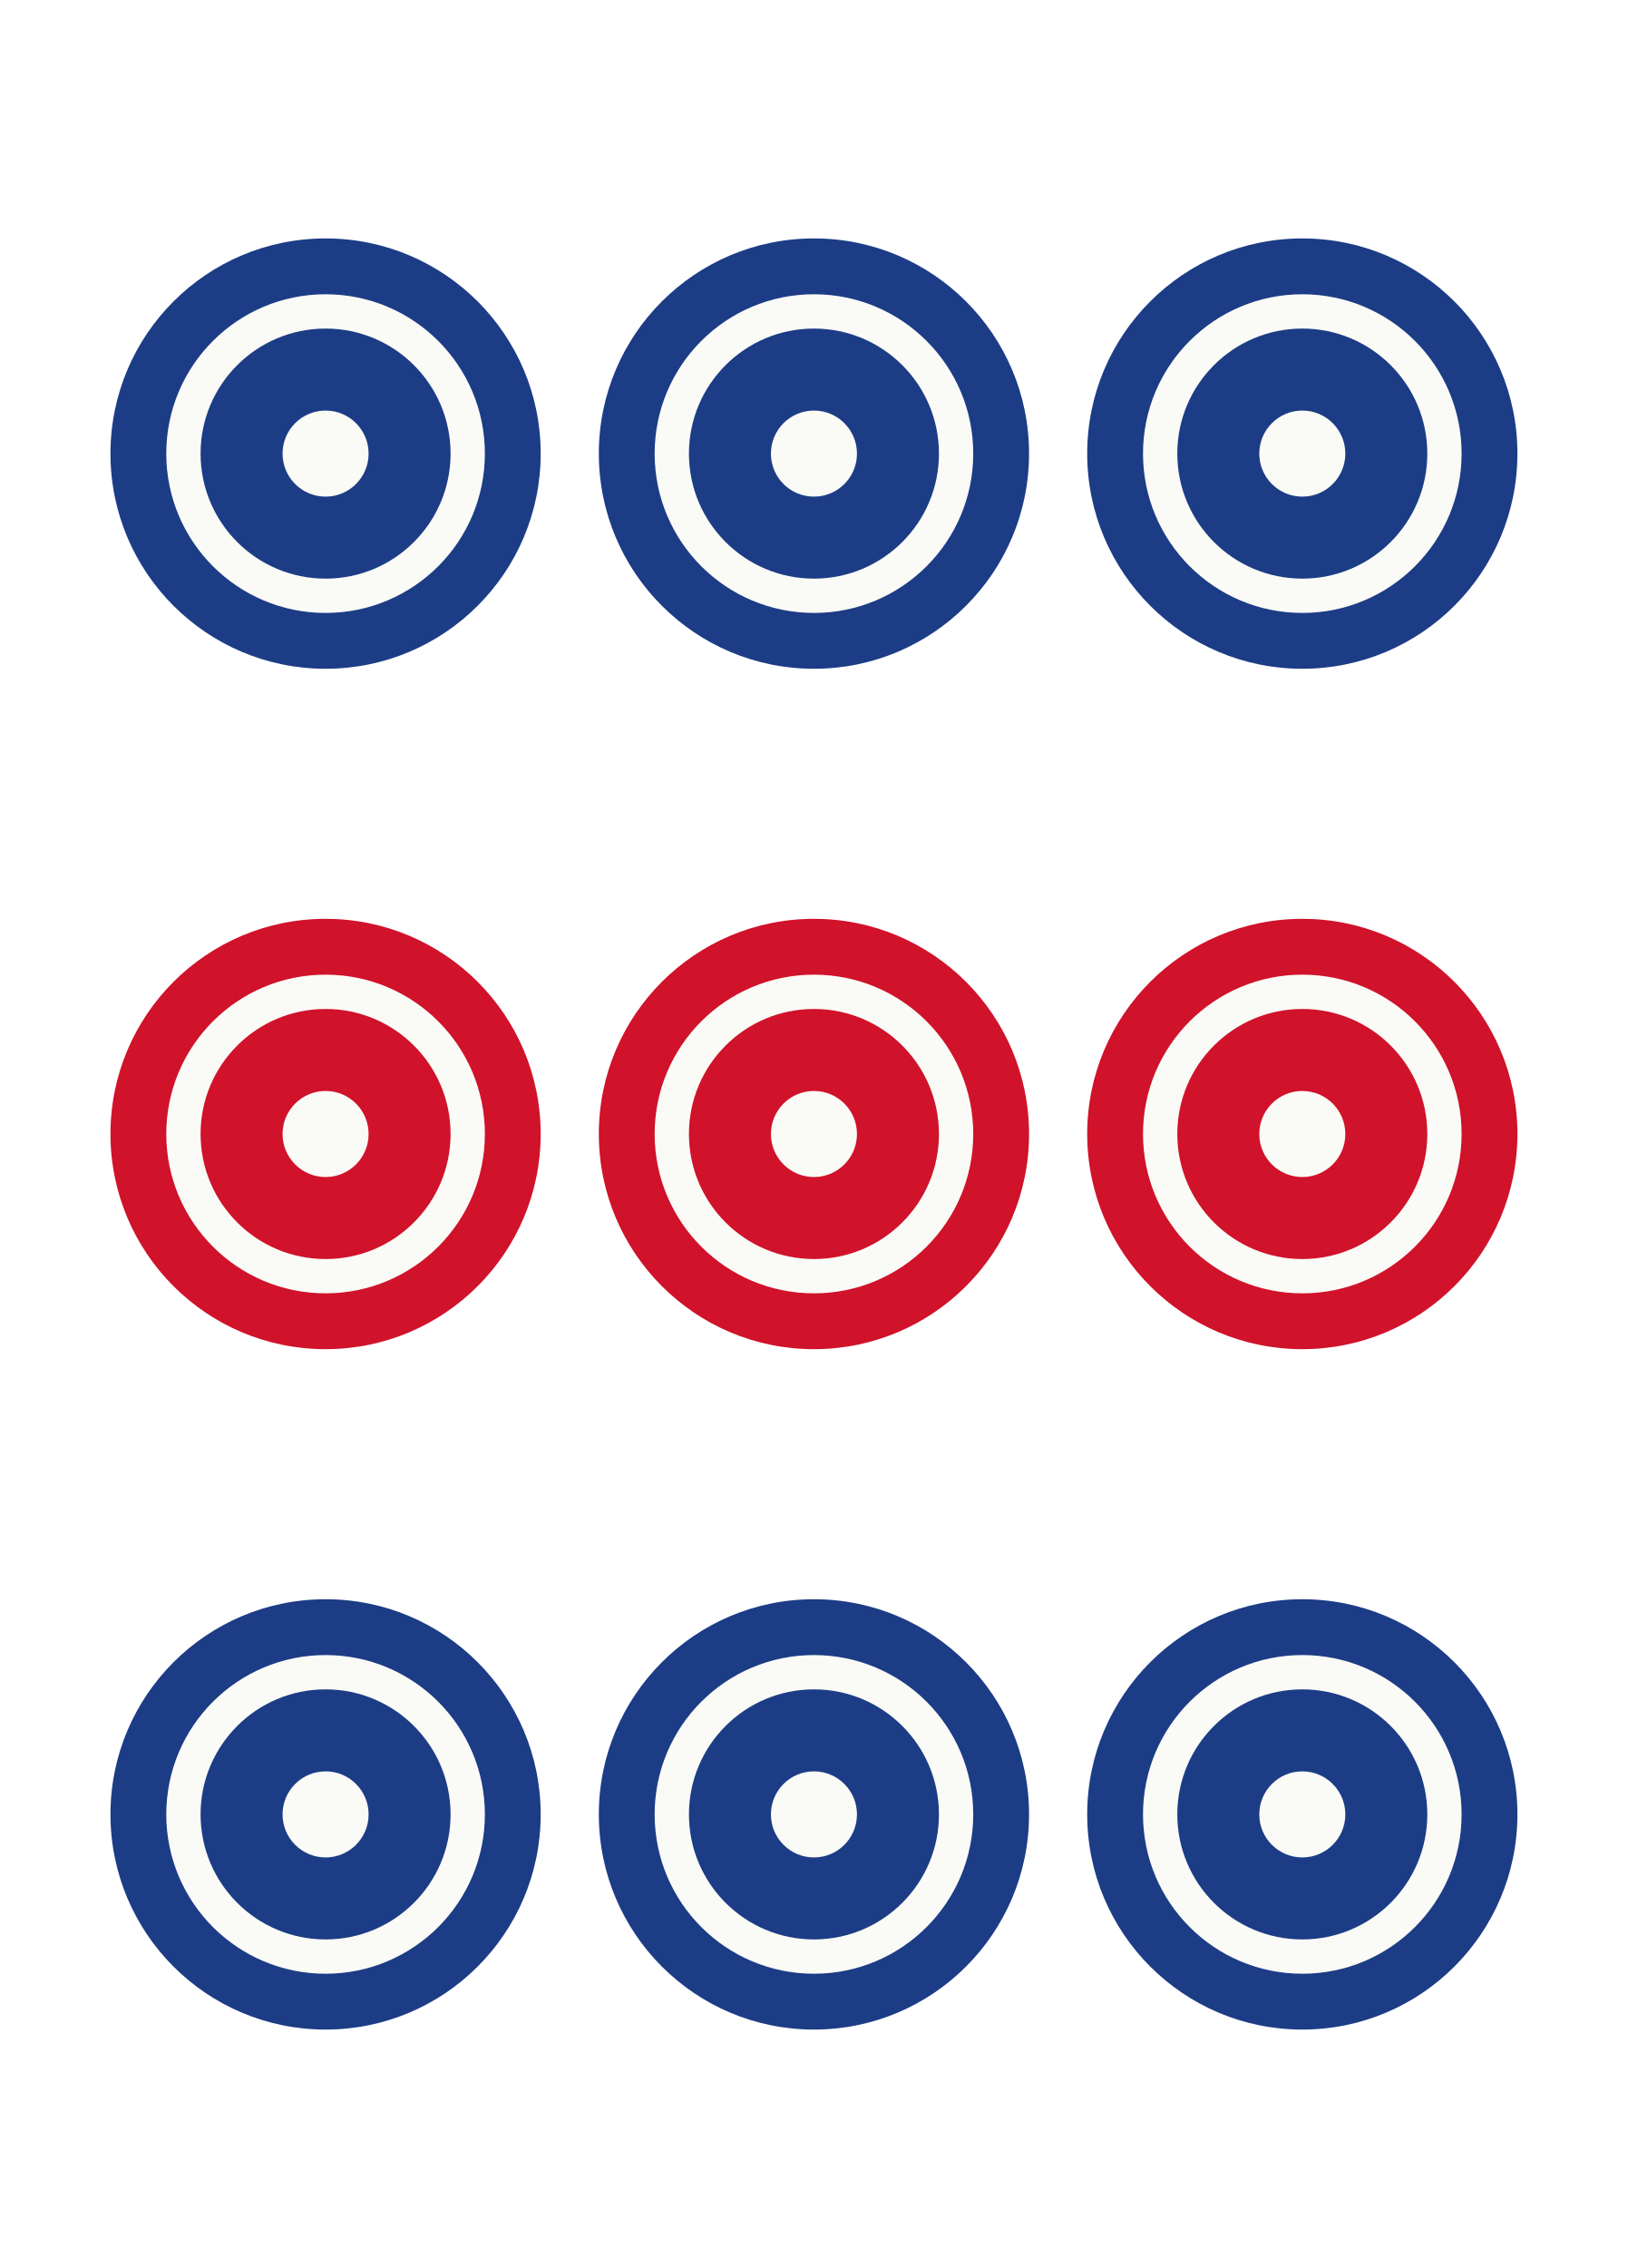
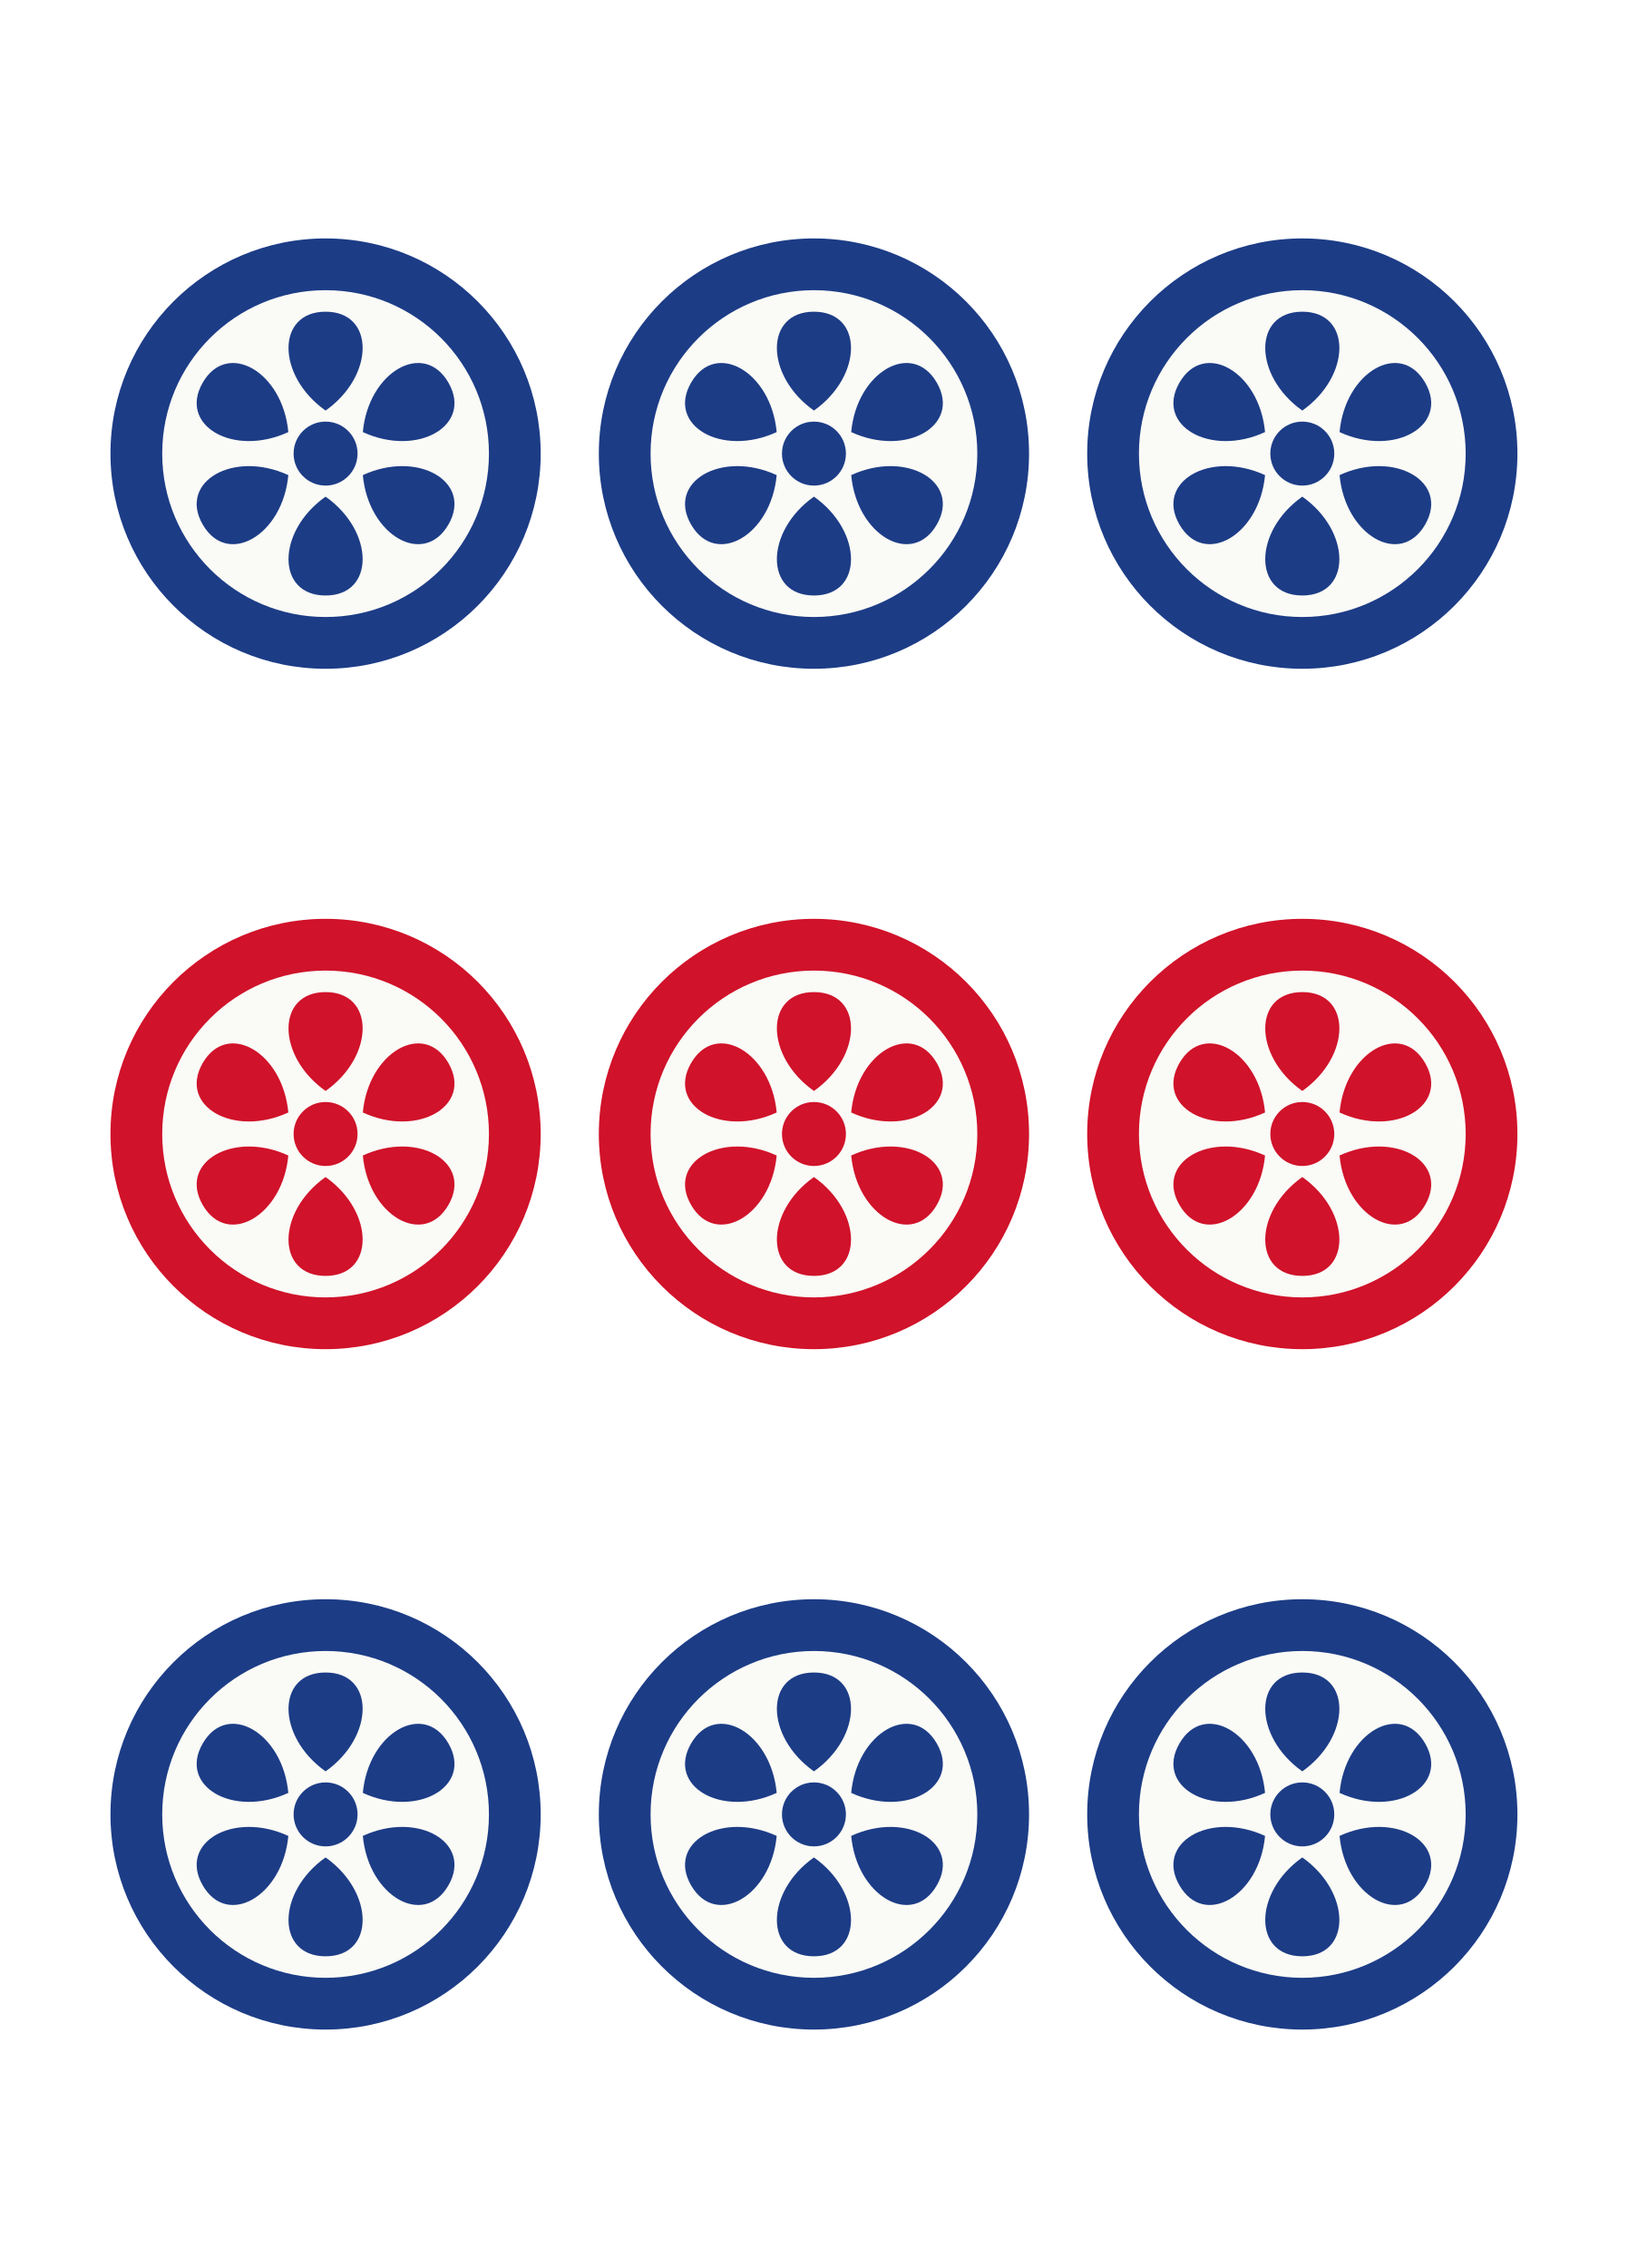
<svg xmlns="http://www.w3.org/2000/svg" viewBox="0 0 280 390" width="280" height="390">
  <circle cx="56" cy="78" r="37" fill="#1c3c86" />
-   <circle cx="56" cy="78" r="27.4" fill="#fafaf6" />
-   <circle cx="56" cy="78" r="21.5" fill="#1c3c86" />
-   <circle cx="56" cy="78" r="7.4" fill="#fafaf6" />
+   <circle cx="56" cy="78" r="28.1" fill="#fafaf6" />
+   <path d="M7.4 0 C13.4 -8.5 24.4 -8.5 24.4 0 C24.4 8.5 13.4 8.5 7.4 0 Z" fill="#1c3c86" transform="translate(56 78) rotate(30)" />
+   <path d="M7.4 0 C13.4 -8.5 24.4 -8.5 24.4 0 C24.4 8.5 13.4 8.5 7.4 0 Z" fill="#1c3c86" transform="translate(56 78) rotate(90)" />
+   <path d="M7.4 0 C13.4 -8.5 24.4 -8.5 24.4 0 C24.4 8.5 13.4 8.5 7.4 0 Z" fill="#1c3c86" transform="translate(56 78) rotate(150)" />
+   <path d="M7.4 0 C13.4 -8.5 24.4 -8.5 24.4 0 C24.4 8.5 13.4 8.5 7.4 0 Z" fill="#1c3c86" transform="translate(56 78) rotate(210)" />
+   <path d="M7.4 0 C13.4 -8.5 24.4 -8.5 24.4 0 C24.4 8.5 13.4 8.5 7.4 0 Z" fill="#1c3c86" transform="translate(56 78) rotate(270)" />
+   <path d="M7.4 0 C13.4 -8.5 24.4 -8.5 24.4 0 C24.4 8.5 13.4 8.5 7.4 0 Z" fill="#1c3c86" transform="translate(56 78) rotate(330)" />
+   <circle cx="56" cy="78" r="5.5" fill="#1c3c86" />
  <circle cx="140" cy="78" r="37" fill="#1c3c86" />
-   <circle cx="140" cy="78" r="27.4" fill="#fafaf6" />
-   <circle cx="140" cy="78" r="21.5" fill="#1c3c86" />
-   <circle cx="140" cy="78" r="7.4" fill="#fafaf6" />
+   <circle cx="140" cy="78" r="28.1" fill="#fafaf6" />
+   <path d="M7.4 0 C13.4 -8.5 24.4 -8.5 24.4 0 C24.4 8.5 13.4 8.5 7.4 0 Z" fill="#1c3c86" transform="translate(140 78) rotate(30)" />
+   <path d="M7.4 0 C13.4 -8.5 24.4 -8.5 24.4 0 C24.4 8.5 13.4 8.5 7.4 0 Z" fill="#1c3c86" transform="translate(140 78) rotate(90)" />
+   <path d="M7.4 0 C13.4 -8.5 24.4 -8.5 24.4 0 C24.4 8.5 13.4 8.5 7.4 0 Z" fill="#1c3c86" transform="translate(140 78) rotate(150)" />
+   <path d="M7.4 0 C13.4 -8.5 24.4 -8.5 24.4 0 C24.4 8.5 13.4 8.5 7.4 0 Z" fill="#1c3c86" transform="translate(140 78) rotate(210)" />
+   <path d="M7.4 0 C13.4 -8.5 24.4 -8.5 24.4 0 C24.4 8.5 13.4 8.5 7.4 0 Z" fill="#1c3c86" transform="translate(140 78) rotate(270)" />
+   <path d="M7.4 0 C13.4 -8.5 24.4 -8.5 24.4 0 C24.4 8.5 13.4 8.5 7.4 0 Z" fill="#1c3c86" transform="translate(140 78) rotate(330)" />
+   <circle cx="140" cy="78" r="5.5" fill="#1c3c86" />
  <circle cx="224" cy="78" r="37" fill="#1c3c86" />
-   <circle cx="224" cy="78" r="27.4" fill="#fafaf6" />
-   <circle cx="224" cy="78" r="21.5" fill="#1c3c86" />
-   <circle cx="224" cy="78" r="7.4" fill="#fafaf6" />
+   <circle cx="224" cy="78" r="28.1" fill="#fafaf6" />
+   <path d="M7.4 0 C13.4 -8.5 24.4 -8.5 24.4 0 C24.4 8.5 13.4 8.5 7.4 0 Z" fill="#1c3c86" transform="translate(224 78) rotate(30)" />
+   <path d="M7.4 0 C13.4 -8.5 24.4 -8.5 24.4 0 C24.4 8.5 13.4 8.5 7.4 0 Z" fill="#1c3c86" transform="translate(224 78) rotate(90)" />
+   <path d="M7.4 0 C13.4 -8.5 24.4 -8.5 24.4 0 C24.4 8.5 13.4 8.5 7.4 0 Z" fill="#1c3c86" transform="translate(224 78) rotate(150)" />
+   <path d="M7.4 0 C13.4 -8.5 24.4 -8.5 24.4 0 C24.4 8.5 13.4 8.5 7.4 0 Z" fill="#1c3c86" transform="translate(224 78) rotate(210)" />
+   <path d="M7.4 0 C13.4 -8.5 24.4 -8.5 24.4 0 C24.4 8.5 13.4 8.5 7.4 0 Z" fill="#1c3c86" transform="translate(224 78) rotate(270)" />
+   <path d="M7.4 0 C13.4 -8.5 24.4 -8.5 24.4 0 C24.4 8.5 13.4 8.5 7.4 0 Z" fill="#1c3c86" transform="translate(224 78) rotate(330)" />
+   <circle cx="224" cy="78" r="5.5" fill="#1c3c86" />
  <circle cx="56" cy="195" r="37" fill="#d0122a" />
-   <circle cx="56" cy="195" r="27.4" fill="#fafaf6" />
-   <circle cx="56" cy="195" r="21.5" fill="#d0122a" />
-   <circle cx="56" cy="195" r="7.4" fill="#fafaf6" />
+   <circle cx="56" cy="195" r="28.1" fill="#fafaf6" />
+   <path d="M7.4 0 C13.4 -8.5 24.4 -8.5 24.4 0 C24.4 8.5 13.4 8.5 7.4 0 Z" fill="#d0122a" transform="translate(56 195) rotate(30)" />
+   <path d="M7.4 0 C13.4 -8.5 24.4 -8.5 24.4 0 C24.4 8.5 13.4 8.5 7.4 0 Z" fill="#d0122a" transform="translate(56 195) rotate(90)" />
+   <path d="M7.4 0 C13.4 -8.5 24.4 -8.5 24.4 0 C24.4 8.5 13.4 8.5 7.4 0 Z" fill="#d0122a" transform="translate(56 195) rotate(150)" />
+   <path d="M7.4 0 C13.4 -8.5 24.4 -8.5 24.4 0 C24.4 8.5 13.4 8.5 7.4 0 Z" fill="#d0122a" transform="translate(56 195) rotate(210)" />
+   <path d="M7.4 0 C13.4 -8.5 24.4 -8.5 24.4 0 C24.4 8.5 13.4 8.5 7.4 0 Z" fill="#d0122a" transform="translate(56 195) rotate(270)" />
+   <path d="M7.4 0 C13.4 -8.5 24.4 -8.5 24.4 0 C24.4 8.5 13.4 8.5 7.4 0 Z" fill="#d0122a" transform="translate(56 195) rotate(330)" />
+   <circle cx="56" cy="195" r="5.5" fill="#d0122a" />
  <circle cx="140" cy="195" r="37" fill="#d0122a" />
-   <circle cx="140" cy="195" r="27.4" fill="#fafaf6" />
-   <circle cx="140" cy="195" r="21.5" fill="#d0122a" />
-   <circle cx="140" cy="195" r="7.4" fill="#fafaf6" />
+   <circle cx="140" cy="195" r="28.1" fill="#fafaf6" />
+   <path d="M7.4 0 C13.4 -8.5 24.4 -8.5 24.4 0 C24.4 8.5 13.4 8.5 7.4 0 Z" fill="#d0122a" transform="translate(140 195) rotate(30)" />
+   <path d="M7.4 0 C13.4 -8.5 24.4 -8.5 24.4 0 C24.4 8.5 13.4 8.5 7.4 0 Z" fill="#d0122a" transform="translate(140 195) rotate(90)" />
+   <path d="M7.4 0 C13.4 -8.5 24.4 -8.5 24.4 0 C24.4 8.5 13.4 8.5 7.4 0 Z" fill="#d0122a" transform="translate(140 195) rotate(150)" />
+   <path d="M7.4 0 C13.4 -8.5 24.4 -8.5 24.4 0 C24.4 8.5 13.4 8.5 7.4 0 Z" fill="#d0122a" transform="translate(140 195) rotate(210)" />
+   <path d="M7.4 0 C13.4 -8.5 24.4 -8.5 24.4 0 C24.4 8.5 13.4 8.5 7.4 0 Z" fill="#d0122a" transform="translate(140 195) rotate(270)" />
+   <path d="M7.4 0 C13.4 -8.5 24.4 -8.5 24.4 0 C24.4 8.5 13.4 8.5 7.4 0 Z" fill="#d0122a" transform="translate(140 195) rotate(330)" />
+   <circle cx="140" cy="195" r="5.5" fill="#d0122a" />
  <circle cx="224" cy="195" r="37" fill="#d0122a" />
-   <circle cx="224" cy="195" r="27.4" fill="#fafaf6" />
-   <circle cx="224" cy="195" r="21.5" fill="#d0122a" />
-   <circle cx="224" cy="195" r="7.4" fill="#fafaf6" />
+   <circle cx="224" cy="195" r="28.1" fill="#fafaf6" />
+   <path d="M7.4 0 C13.4 -8.5 24.4 -8.5 24.4 0 C24.4 8.5 13.4 8.5 7.4 0 Z" fill="#d0122a" transform="translate(224 195) rotate(30)" />
+   <path d="M7.4 0 C13.4 -8.5 24.4 -8.5 24.4 0 C24.4 8.5 13.4 8.5 7.4 0 Z" fill="#d0122a" transform="translate(224 195) rotate(90)" />
+   <path d="M7.4 0 C13.4 -8.5 24.4 -8.5 24.4 0 C24.4 8.5 13.4 8.5 7.4 0 Z" fill="#d0122a" transform="translate(224 195) rotate(150)" />
+   <path d="M7.4 0 C13.4 -8.5 24.4 -8.5 24.4 0 C24.4 8.5 13.4 8.5 7.4 0 Z" fill="#d0122a" transform="translate(224 195) rotate(210)" />
+   <path d="M7.4 0 C13.4 -8.5 24.4 -8.5 24.4 0 C24.4 8.5 13.4 8.5 7.4 0 Z" fill="#d0122a" transform="translate(224 195) rotate(270)" />
+   <path d="M7.4 0 C13.4 -8.5 24.4 -8.5 24.4 0 C24.4 8.5 13.4 8.5 7.4 0 Z" fill="#d0122a" transform="translate(224 195) rotate(330)" />
+   <circle cx="224" cy="195" r="5.5" fill="#d0122a" />
  <circle cx="56" cy="312" r="37" fill="#1c3c86" />
-   <circle cx="56" cy="312" r="27.4" fill="#fafaf6" />
-   <circle cx="56" cy="312" r="21.5" fill="#1c3c86" />
-   <circle cx="56" cy="312" r="7.4" fill="#fafaf6" />
+   <circle cx="56" cy="312" r="28.1" fill="#fafaf6" />
+   <path d="M7.4 0 C13.4 -8.5 24.4 -8.5 24.4 0 C24.4 8.5 13.4 8.5 7.4 0 Z" fill="#1c3c86" transform="translate(56 312) rotate(30)" />
+   <path d="M7.4 0 C13.4 -8.5 24.4 -8.5 24.4 0 C24.4 8.5 13.4 8.5 7.4 0 Z" fill="#1c3c86" transform="translate(56 312) rotate(90)" />
+   <path d="M7.4 0 C13.4 -8.5 24.4 -8.5 24.4 0 C24.4 8.5 13.4 8.5 7.4 0 Z" fill="#1c3c86" transform="translate(56 312) rotate(150)" />
+   <path d="M7.4 0 C13.4 -8.5 24.4 -8.5 24.4 0 C24.4 8.5 13.4 8.5 7.4 0 Z" fill="#1c3c86" transform="translate(56 312) rotate(210)" />
+   <path d="M7.4 0 C13.4 -8.5 24.4 -8.5 24.4 0 C24.4 8.5 13.4 8.5 7.4 0 Z" fill="#1c3c86" transform="translate(56 312) rotate(270)" />
+   <path d="M7.4 0 C13.4 -8.5 24.4 -8.5 24.4 0 C24.4 8.5 13.4 8.5 7.4 0 Z" fill="#1c3c86" transform="translate(56 312) rotate(330)" />
+   <circle cx="56" cy="312" r="5.5" fill="#1c3c86" />
  <circle cx="140" cy="312" r="37" fill="#1c3c86" />
-   <circle cx="140" cy="312" r="27.4" fill="#fafaf6" />
-   <circle cx="140" cy="312" r="21.5" fill="#1c3c86" />
-   <circle cx="140" cy="312" r="7.4" fill="#fafaf6" />
+   <circle cx="140" cy="312" r="28.1" fill="#fafaf6" />
+   <path d="M7.4 0 C13.4 -8.5 24.4 -8.5 24.4 0 C24.4 8.5 13.4 8.5 7.4 0 Z" fill="#1c3c86" transform="translate(140 312) rotate(30)" />
+   <path d="M7.4 0 C13.4 -8.5 24.4 -8.5 24.4 0 C24.4 8.5 13.4 8.5 7.4 0 Z" fill="#1c3c86" transform="translate(140 312) rotate(90)" />
+   <path d="M7.4 0 C13.4 -8.5 24.4 -8.5 24.4 0 C24.4 8.5 13.4 8.5 7.4 0 Z" fill="#1c3c86" transform="translate(140 312) rotate(150)" />
+   <path d="M7.4 0 C13.4 -8.5 24.4 -8.5 24.4 0 C24.4 8.5 13.4 8.5 7.4 0 Z" fill="#1c3c86" transform="translate(140 312) rotate(210)" />
+   <path d="M7.4 0 C13.4 -8.5 24.4 -8.5 24.4 0 C24.4 8.5 13.4 8.5 7.4 0 Z" fill="#1c3c86" transform="translate(140 312) rotate(270)" />
+   <path d="M7.4 0 C13.4 -8.5 24.4 -8.5 24.4 0 C24.4 8.5 13.4 8.5 7.4 0 Z" fill="#1c3c86" transform="translate(140 312) rotate(330)" />
+   <circle cx="140" cy="312" r="5.5" fill="#1c3c86" />
  <circle cx="224" cy="312" r="37" fill="#1c3c86" />
-   <circle cx="224" cy="312" r="27.4" fill="#fafaf6" />
-   <circle cx="224" cy="312" r="21.5" fill="#1c3c86" />
-   <circle cx="224" cy="312" r="7.4" fill="#fafaf6" />
+   <circle cx="224" cy="312" r="28.1" fill="#fafaf6" />
+   <path d="M7.4 0 C13.4 -8.5 24.4 -8.5 24.4 0 C24.4 8.5 13.4 8.5 7.4 0 Z" fill="#1c3c86" transform="translate(224 312) rotate(30)" />
+   <path d="M7.4 0 C13.4 -8.5 24.4 -8.5 24.4 0 C24.4 8.5 13.4 8.5 7.4 0 Z" fill="#1c3c86" transform="translate(224 312) rotate(90)" />
+   <path d="M7.4 0 C13.4 -8.5 24.4 -8.5 24.4 0 C24.4 8.5 13.4 8.5 7.4 0 Z" fill="#1c3c86" transform="translate(224 312) rotate(150)" />
+   <path d="M7.4 0 C13.4 -8.5 24.4 -8.5 24.4 0 C24.4 8.5 13.4 8.5 7.4 0 Z" fill="#1c3c86" transform="translate(224 312) rotate(210)" />
+   <path d="M7.4 0 C13.4 -8.5 24.4 -8.5 24.4 0 C24.4 8.5 13.4 8.5 7.4 0 Z" fill="#1c3c86" transform="translate(224 312) rotate(270)" />
+   <path d="M7.4 0 C13.4 -8.5 24.4 -8.5 24.4 0 C24.4 8.5 13.4 8.5 7.4 0 Z" fill="#1c3c86" transform="translate(224 312) rotate(330)" />
+   <circle cx="224" cy="312" r="5.5" fill="#1c3c86" />
</svg>
